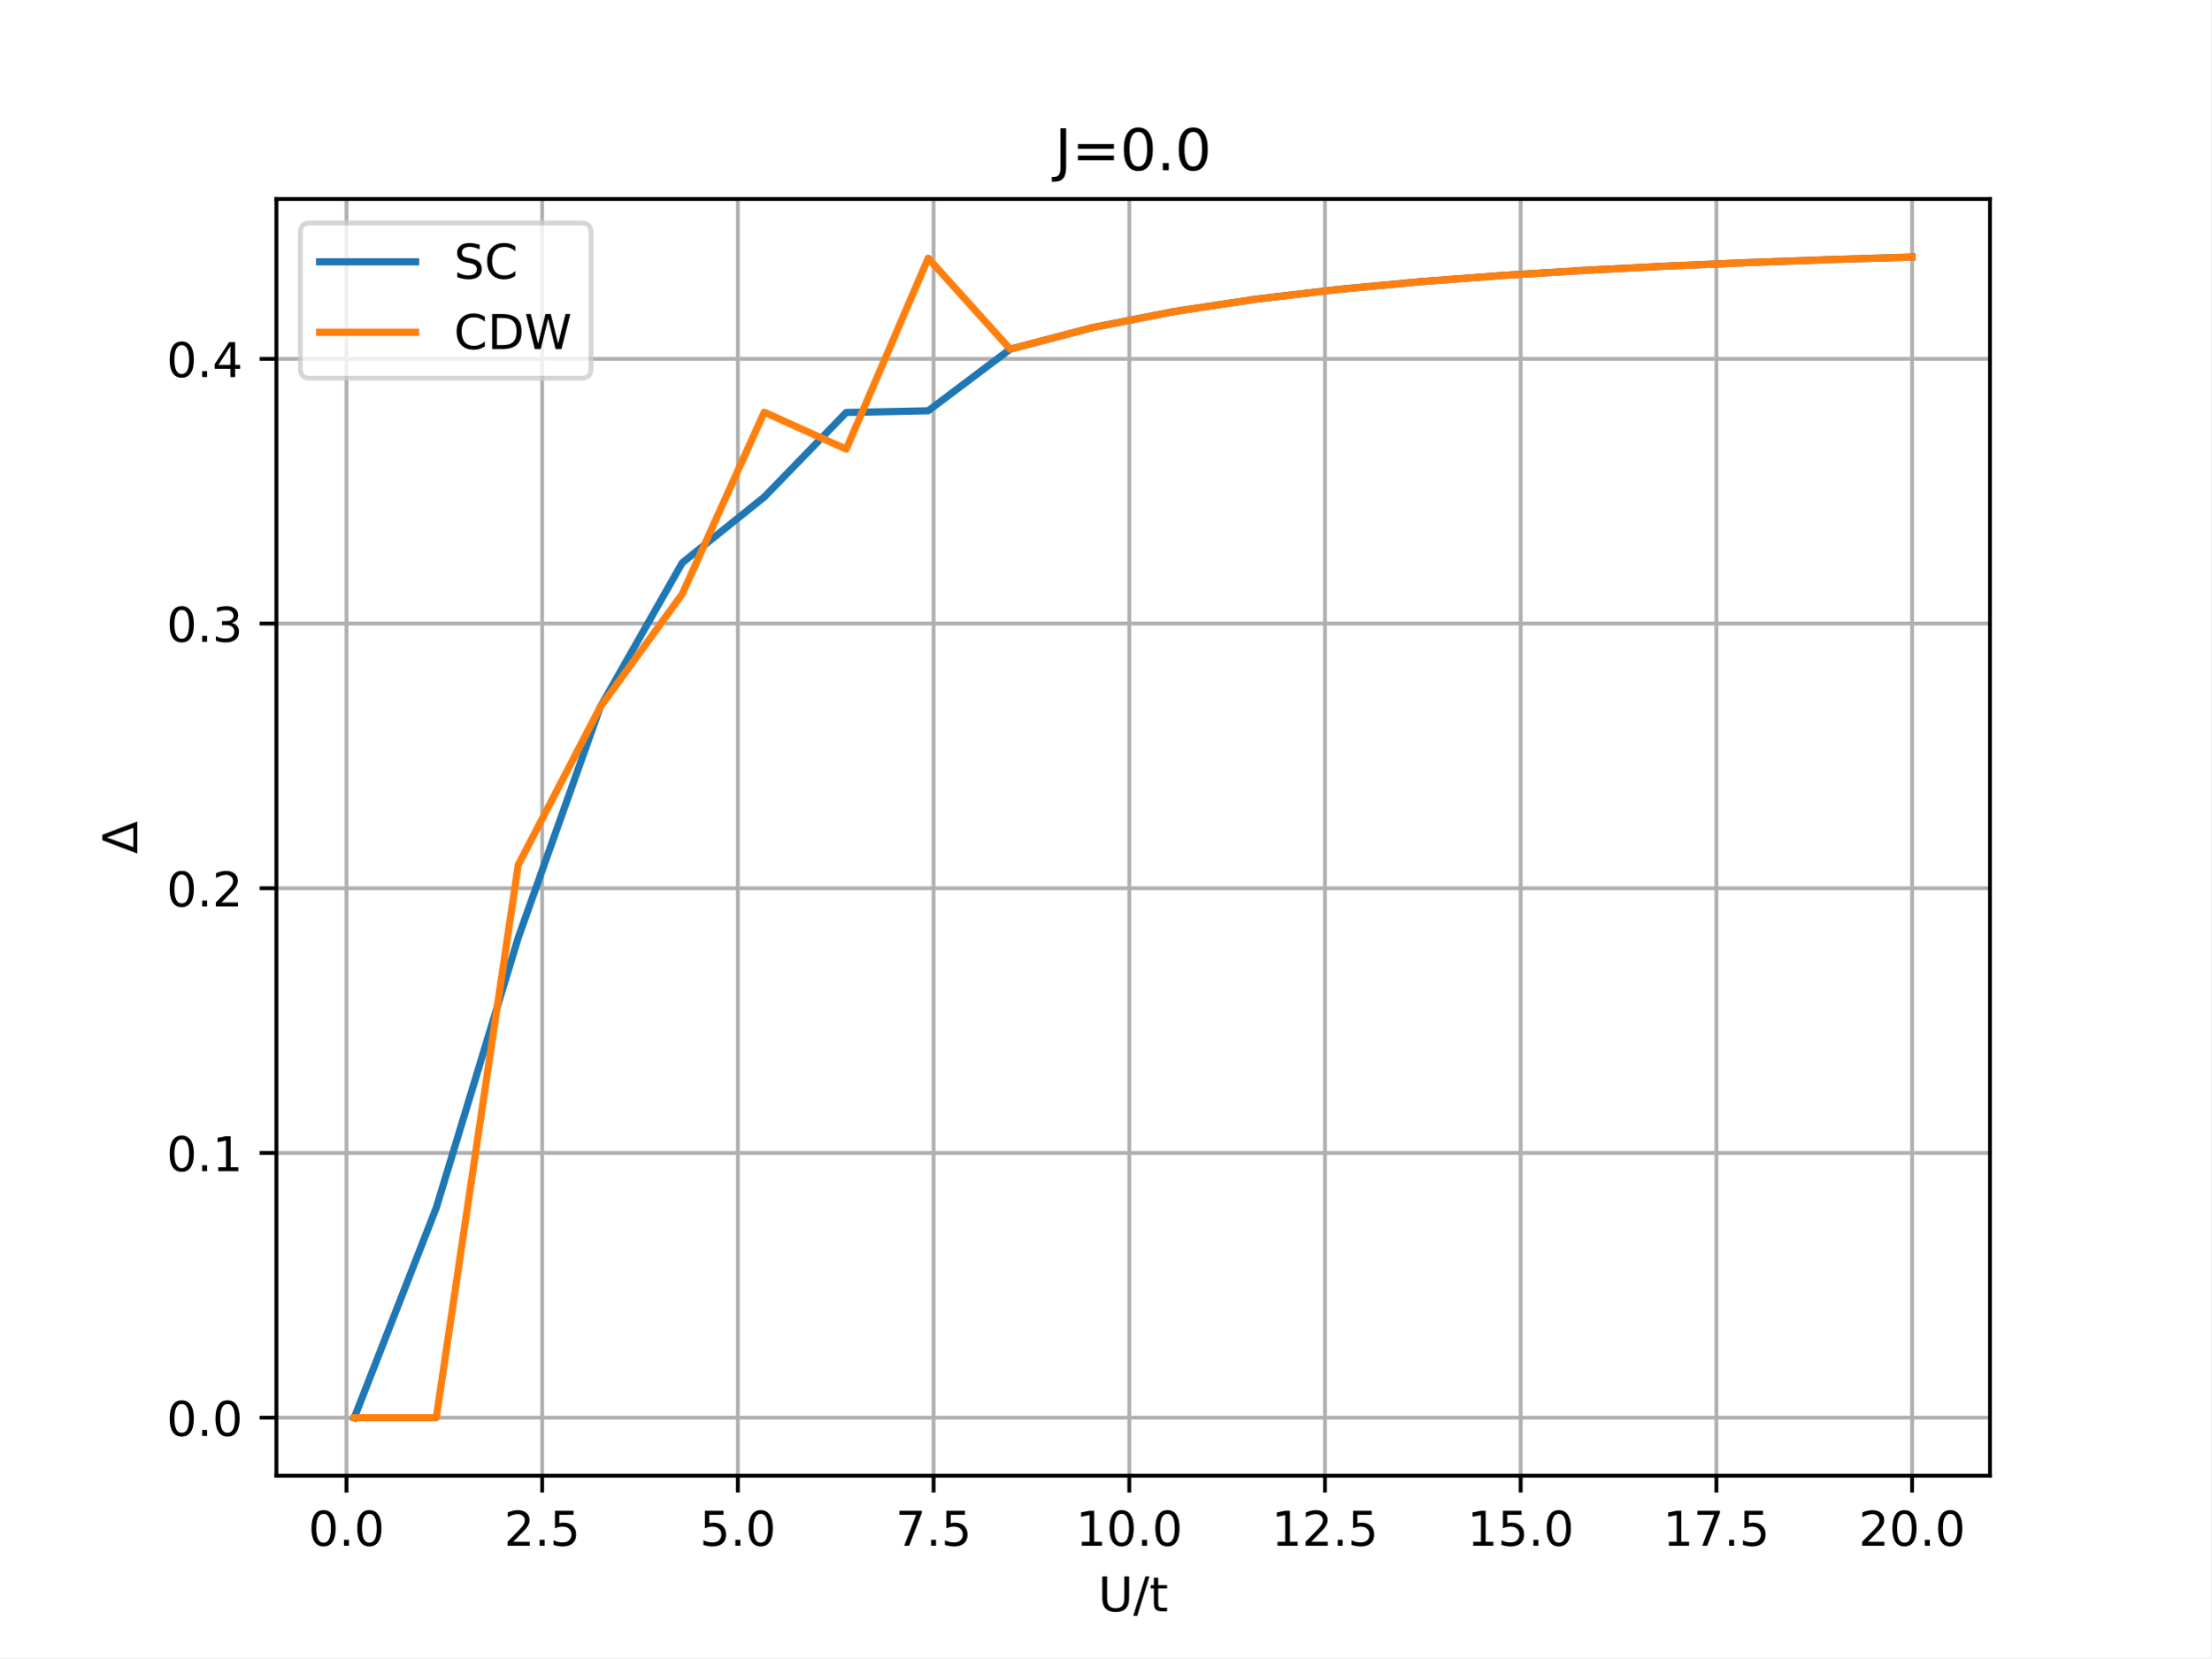
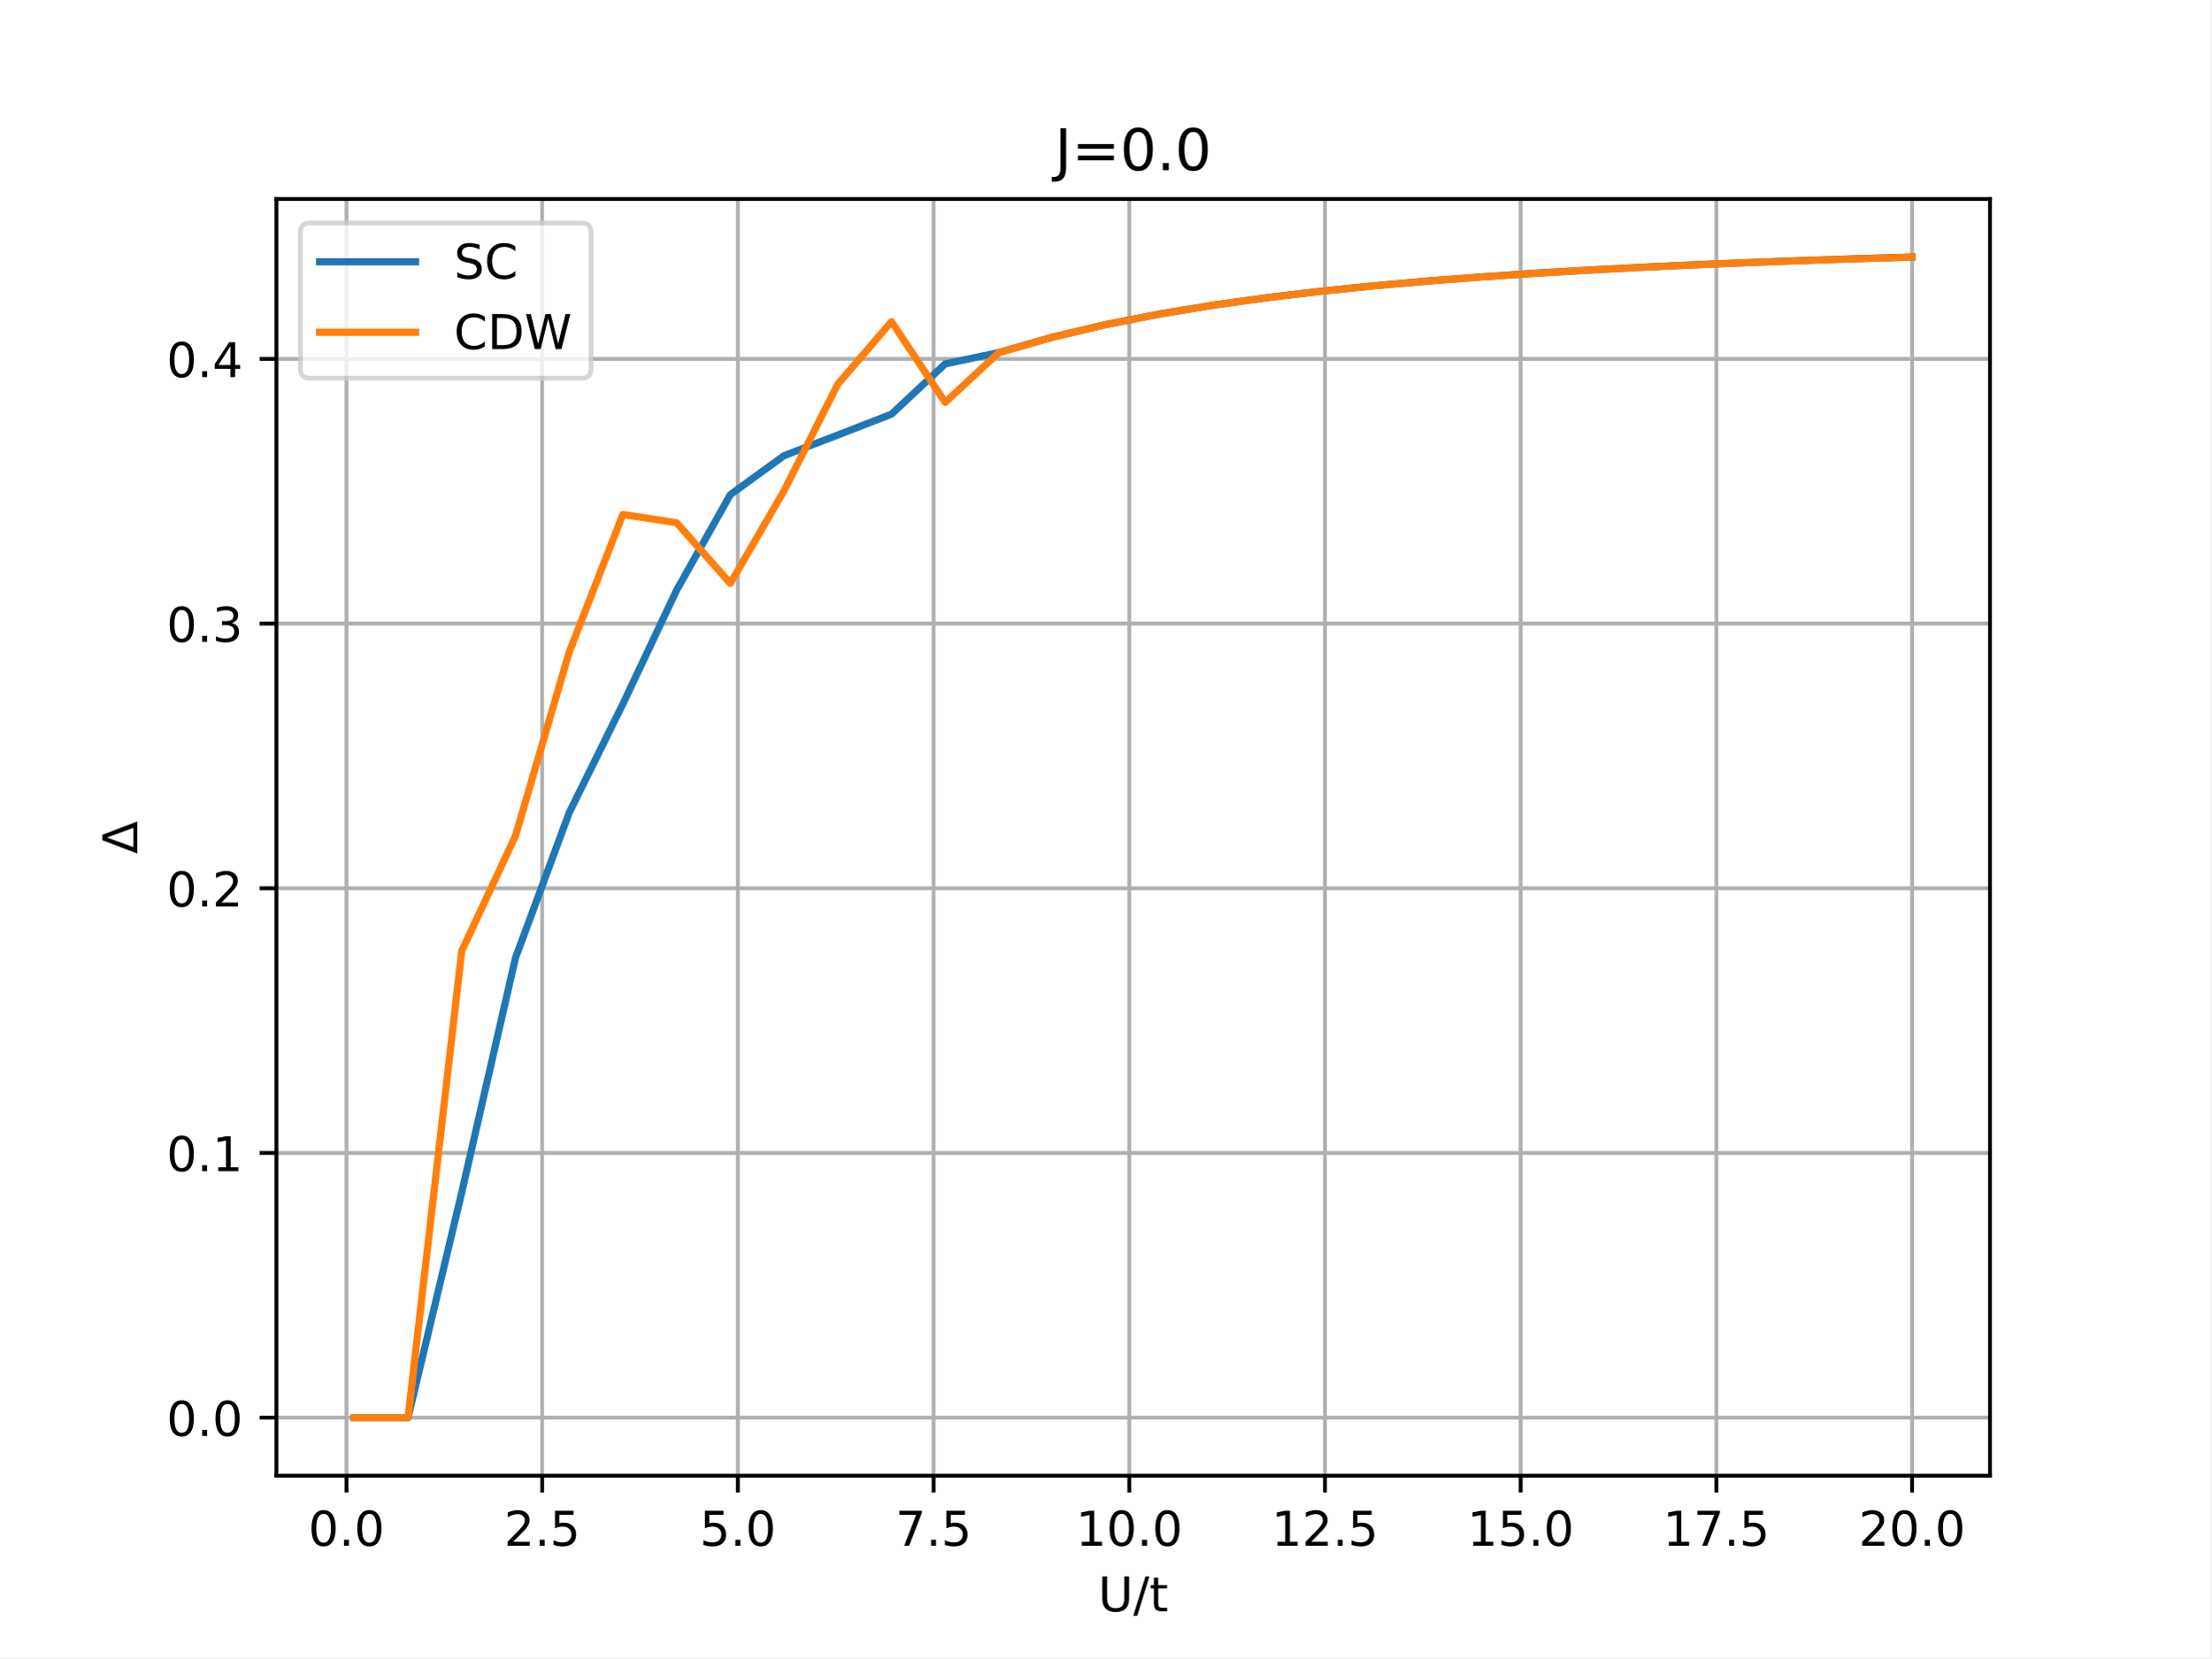
<svg xmlns="http://www.w3.org/2000/svg" xmlns:xlink="http://www.w3.org/1999/xlink" width="460.8pt" height="345.6pt" viewBox="0 0 460.8 345.6" version="1.1">
  <defs>
    <style type="text/css">*{stroke-linejoin: round; stroke-linecap: butt}</style>
  </defs>
  <g id="figure_1">
    <g id="patch_1">
      <path d="M 0 345.6  L 460.8 345.6  L 460.8 0  L 0 0  z " style="fill: #ffffff" />
    </g>
    <g id="axes_1">
      <g id="patch_2">
        <path d="M 57.6 307.584  L 414.72 307.584  L 414.72 41.472  L 57.6 41.472  z " style="fill: #ffffff" />
      </g>
      <g id="matplotlib.axis_1">
        <g id="xtick_1">
          <g id="line2d_1">
-             <path d="M 72.201 307.584  L 72.201 41.472  " clip-path="url(#p10f9e022a6)" style="fill: none; stroke: #b0b0b0; stroke-width: 0.8; stroke-linecap: square" />
+             <path d="M 72.201 307.584  L 72.201 41.472  " clip-path="url(#p43e8c52d1d)" style="fill: none; stroke: #b0b0b0; stroke-width: 0.8; stroke-linecap: square" />
          </g>
          <g id="line2d_2">
            <defs>
-               <path id="m7eb12f79e3" d="M 0 0  L 0 3.5  " style="stroke: #000000; stroke-width: 0.8" />
-             </defs>
-             <g>
-               <use xlink:href="#m7eb12f79e3" x="72.201" y="307.584" style="stroke: #000000; stroke-width: 0.8" />
+               <path id="m3a9fba9ed5" d="M 0 0  L 0 3.5  " style="stroke: #000000; stroke-width: 0.8" />
+             </defs>
+             <g>
+               <use xlink:href="#m3a9fba9ed5" x="72.201" y="307.584" style="stroke: #000000; stroke-width: 0.8" />
            </g>
          </g>
          <g id="text_1">
            <g transform="translate(64.24974 322.1824)scale(0.1 -0.1)">
              <defs>
                <path id="DejaVuSans-30" d="M 2034 4250  Q 1547 4250 1301 3770  Q 1056 3291 1056 2328  Q 1056 1369 1301 889  Q 1547 409 2034 409  Q 2525 409 2770 889  Q 3016 1369 3016 2328  Q 3016 3291 2770 3770  Q 2525 4250 2034 4250  z M 2034 4750  Q 2819 4750 3233 4129  Q 3647 3509 3647 2328  Q 3647 1150 3233 529  Q 2819 -91 2034 -91  Q 1250 -91 836 529  Q 422 1150 422 2328  Q 422 3509 836 4129  Q 1250 4750 2034 4750  z " transform="scale(0.015625)" />
                <path id="DejaVuSans-2e" d="M 684 794  L 1344 794  L 1344 0  L 684 0  L 684 794  z " transform="scale(0.015625)" />
              </defs>
              <use xlink:href="#DejaVuSans-30" />
              <use xlink:href="#DejaVuSans-2e" x="63.623" />
              <use xlink:href="#DejaVuSans-30" x="95.41" />
            </g>
          </g>
        </g>
        <g id="xtick_2">
          <g id="line2d_3">
-             <path d="M 112.987 307.584  L 112.987 41.472  " clip-path="url(#p10f9e022a6)" style="fill: none; stroke: #b0b0b0; stroke-width: 0.8; stroke-linecap: square" />
+             <path d="M 112.987 307.584  L 112.987 41.472  " clip-path="url(#p43e8c52d1d)" style="fill: none; stroke: #b0b0b0; stroke-width: 0.8; stroke-linecap: square" />
          </g>
          <g id="line2d_4">
            <g>
-               <use xlink:href="#m7eb12f79e3" x="112.987" y="307.584" style="stroke: #000000; stroke-width: 0.8" />
+               <use xlink:href="#m3a9fba9ed5" x="112.987" y="307.584" style="stroke: #000000; stroke-width: 0.8" />
            </g>
          </g>
          <g id="text_2">
            <g transform="translate(105.0355 322.1824)scale(0.1 -0.1)">
              <defs>
                <path id="DejaVuSans-32" d="M 1228 531  L 3431 531  L 3431 0  L 469 0  L 469 531  Q 828 903 1448 1529  Q 2069 2156 2228 2338  Q 2531 2678 2651 2914  Q 2772 3150 2772 3378  Q 2772 3750 2511 3984  Q 2250 4219 1831 4219  Q 1534 4219 1204 4116  Q 875 4013 500 3803  L 500 4441  Q 881 4594 1212 4672  Q 1544 4750 1819 4750  Q 2544 4750 2975 4387  Q 3406 4025 3406 3419  Q 3406 3131 3298 2873  Q 3191 2616 2906 2266  Q 2828 2175 2409 1742  Q 1991 1309 1228 531  z " transform="scale(0.015625)" />
                <path id="DejaVuSans-35" d="M 691 4666  L 3169 4666  L 3169 4134  L 1269 4134  L 1269 2991  Q 1406 3038 1543 3061  Q 1681 3084 1819 3084  Q 2600 3084 3056 2656  Q 3513 2228 3513 1497  Q 3513 744 3044 326  Q 2575 -91 1722 -91  Q 1428 -91 1123 -41  Q 819 9 494 109  L 494 744  Q 775 591 1075 516  Q 1375 441 1709 441  Q 2250 441 2565 725  Q 2881 1009 2881 1497  Q 2881 1984 2565 2268  Q 2250 2553 1709 2553  Q 1456 2553 1204 2497  Q 953 2441 691 2322  L 691 4666  z " transform="scale(0.015625)" />
              </defs>
              <use xlink:href="#DejaVuSans-32" />
              <use xlink:href="#DejaVuSans-2e" x="63.623" />
              <use xlink:href="#DejaVuSans-35" x="95.41" />
            </g>
          </g>
        </g>
        <g id="xtick_3">
          <g id="line2d_5">
-             <path d="M 153.773 307.584  L 153.773 41.472  " clip-path="url(#p10f9e022a6)" style="fill: none; stroke: #b0b0b0; stroke-width: 0.8; stroke-linecap: square" />
+             <path d="M 153.773 307.584  L 153.773 41.472  " clip-path="url(#p43e8c52d1d)" style="fill: none; stroke: #b0b0b0; stroke-width: 0.8; stroke-linecap: square" />
          </g>
          <g id="line2d_6">
            <g>
-               <use xlink:href="#m7eb12f79e3" x="153.773" y="307.584" style="stroke: #000000; stroke-width: 0.8" />
+               <use xlink:href="#m3a9fba9ed5" x="153.773" y="307.584" style="stroke: #000000; stroke-width: 0.8" />
            </g>
          </g>
          <g id="text_3">
            <g transform="translate(145.8212 322.1824)scale(0.1 -0.1)">
              <use xlink:href="#DejaVuSans-35" />
              <use xlink:href="#DejaVuSans-2e" x="63.623" />
              <use xlink:href="#DejaVuSans-30" x="95.41" />
            </g>
          </g>
        </g>
        <g id="xtick_4">
          <g id="line2d_7">
-             <path d="M 194.559 307.584  L 194.559 41.472  " clip-path="url(#p10f9e022a6)" style="fill: none; stroke: #b0b0b0; stroke-width: 0.8; stroke-linecap: square" />
+             <path d="M 194.559 307.584  L 194.559 41.472  " clip-path="url(#p43e8c52d1d)" style="fill: none; stroke: #b0b0b0; stroke-width: 0.8; stroke-linecap: square" />
          </g>
          <g id="line2d_8">
            <g>
-               <use xlink:href="#m7eb12f79e3" x="194.559" y="307.584" style="stroke: #000000; stroke-width: 0.8" />
+               <use xlink:href="#m3a9fba9ed5" x="194.559" y="307.584" style="stroke: #000000; stroke-width: 0.8" />
            </g>
          </g>
          <g id="text_4">
            <g transform="translate(186.607 322.1824)scale(0.1 -0.1)">
              <defs>
                <path id="DejaVuSans-37" d="M 525 4666  L 3525 4666  L 3525 4397  L 1831 0  L 1172 0  L 2766 4134  L 525 4134  L 525 4666  z " transform="scale(0.015625)" />
              </defs>
              <use xlink:href="#DejaVuSans-37" />
              <use xlink:href="#DejaVuSans-2e" x="63.623" />
              <use xlink:href="#DejaVuSans-35" x="95.41" />
            </g>
          </g>
        </g>
        <g id="xtick_5">
          <g id="line2d_9">
-             <path d="M 235.344 307.584  L 235.344 41.472  " clip-path="url(#p10f9e022a6)" style="fill: none; stroke: #b0b0b0; stroke-width: 0.8; stroke-linecap: square" />
+             <path d="M 235.344 307.584  L 235.344 41.472  " clip-path="url(#p43e8c52d1d)" style="fill: none; stroke: #b0b0b0; stroke-width: 0.8; stroke-linecap: square" />
          </g>
          <g id="line2d_10">
            <g>
-               <use xlink:href="#m7eb12f79e3" x="235.344" y="307.584" style="stroke: #000000; stroke-width: 0.8" />
+               <use xlink:href="#m3a9fba9ed5" x="235.344" y="307.584" style="stroke: #000000; stroke-width: 0.8" />
            </g>
          </g>
          <g id="text_5">
            <g transform="translate(224.2115 322.1824)scale(0.1 -0.1)">
              <defs>
                <path id="DejaVuSans-31" d="M 794 531  L 1825 531  L 1825 4091  L 703 3866  L 703 4441  L 1819 4666  L 2450 4666  L 2450 531  L 3481 531  L 3481 0  L 794 0  L 794 531  z " transform="scale(0.015625)" />
              </defs>
              <use xlink:href="#DejaVuSans-31" />
              <use xlink:href="#DejaVuSans-30" x="63.623" />
              <use xlink:href="#DejaVuSans-2e" x="127.246" />
              <use xlink:href="#DejaVuSans-30" x="159.033" />
            </g>
          </g>
        </g>
        <g id="xtick_6">
          <g id="line2d_11">
-             <path d="M 276.13 307.584  L 276.13 41.472  " clip-path="url(#p10f9e022a6)" style="fill: none; stroke: #b0b0b0; stroke-width: 0.8; stroke-linecap: square" />
+             <path d="M 276.13 307.584  L 276.13 41.472  " clip-path="url(#p43e8c52d1d)" style="fill: none; stroke: #b0b0b0; stroke-width: 0.8; stroke-linecap: square" />
          </g>
          <g id="line2d_12">
            <g>
-               <use xlink:href="#m7eb12f79e3" x="276.13" y="307.584" style="stroke: #000000; stroke-width: 0.8" />
+               <use xlink:href="#m3a9fba9ed5" x="276.13" y="307.584" style="stroke: #000000; stroke-width: 0.8" />
            </g>
          </g>
          <g id="text_6">
            <g transform="translate(264.9972 322.1824)scale(0.1 -0.1)">
              <use xlink:href="#DejaVuSans-31" />
              <use xlink:href="#DejaVuSans-32" x="63.623" />
              <use xlink:href="#DejaVuSans-2e" x="127.246" />
              <use xlink:href="#DejaVuSans-35" x="159.033" />
            </g>
          </g>
        </g>
        <g id="xtick_7">
          <g id="line2d_13">
-             <path d="M 316.916 307.584  L 316.916 41.472  " clip-path="url(#p10f9e022a6)" style="fill: none; stroke: #b0b0b0; stroke-width: 0.8; stroke-linecap: square" />
+             <path d="M 316.916 307.584  L 316.916 41.472  " clip-path="url(#p43e8c52d1d)" style="fill: none; stroke: #b0b0b0; stroke-width: 0.8; stroke-linecap: square" />
          </g>
          <g id="line2d_14">
            <g>
-               <use xlink:href="#m7eb12f79e3" x="316.916" y="307.584" style="stroke: #000000; stroke-width: 0.8" />
+               <use xlink:href="#m3a9fba9ed5" x="316.916" y="307.584" style="stroke: #000000; stroke-width: 0.8" />
            </g>
          </g>
          <g id="text_7">
            <g transform="translate(305.783 322.1824)scale(0.1 -0.1)">
              <use xlink:href="#DejaVuSans-31" />
              <use xlink:href="#DejaVuSans-35" x="63.623" />
              <use xlink:href="#DejaVuSans-2e" x="127.246" />
              <use xlink:href="#DejaVuSans-30" x="159.033" />
            </g>
          </g>
        </g>
        <g id="xtick_8">
          <g id="line2d_15">
-             <path d="M 357.702 307.584  L 357.702 41.472  " clip-path="url(#p10f9e022a6)" style="fill: none; stroke: #b0b0b0; stroke-width: 0.8; stroke-linecap: square" />
+             <path d="M 357.702 307.584  L 357.702 41.472  " clip-path="url(#p43e8c52d1d)" style="fill: none; stroke: #b0b0b0; stroke-width: 0.8; stroke-linecap: square" />
          </g>
          <g id="line2d_16">
            <g>
-               <use xlink:href="#m7eb12f79e3" x="357.702" y="307.584" style="stroke: #000000; stroke-width: 0.8" />
+               <use xlink:href="#m3a9fba9ed5" x="357.702" y="307.584" style="stroke: #000000; stroke-width: 0.8" />
            </g>
          </g>
          <g id="text_8">
            <g transform="translate(346.5687 322.1824)scale(0.1 -0.1)">
              <use xlink:href="#DejaVuSans-31" />
              <use xlink:href="#DejaVuSans-37" x="63.623" />
              <use xlink:href="#DejaVuSans-2e" x="127.246" />
              <use xlink:href="#DejaVuSans-35" x="159.033" />
            </g>
          </g>
        </g>
        <g id="xtick_9">
          <g id="line2d_17">
-             <path d="M 398.487 307.584  L 398.487 41.472  " clip-path="url(#p10f9e022a6)" style="fill: none; stroke: #b0b0b0; stroke-width: 0.8; stroke-linecap: square" />
+             <path d="M 398.487 307.584  L 398.487 41.472  " clip-path="url(#p43e8c52d1d)" style="fill: none; stroke: #b0b0b0; stroke-width: 0.8; stroke-linecap: square" />
          </g>
          <g id="line2d_18">
            <g>
-               <use xlink:href="#m7eb12f79e3" x="398.487" y="307.584" style="stroke: #000000; stroke-width: 0.8" />
+               <use xlink:href="#m3a9fba9ed5" x="398.487" y="307.584" style="stroke: #000000; stroke-width: 0.8" />
            </g>
          </g>
          <g id="text_9">
            <g transform="translate(387.3545 322.1824)scale(0.1 -0.1)">
              <use xlink:href="#DejaVuSans-32" />
              <use xlink:href="#DejaVuSans-30" x="63.623" />
              <use xlink:href="#DejaVuSans-2e" x="127.246" />
              <use xlink:href="#DejaVuSans-30" x="159.033" />
            </g>
          </g>
        </g>
        <g id="text_10">
          <g transform="translate(228.8561 335.8606)scale(0.1 -0.1)">
            <defs>
              <path id="DejaVuSans-55" d="M 556 4666  L 1191 4666  L 1191 1831  Q 1191 1081 1462 751  Q 1734 422 2344 422  Q 2950 422 3222 751  Q 3494 1081 3494 1831  L 3494 4666  L 4128 4666  L 4128 1753  Q 4128 841 3676 375  Q 3225 -91 2344 -91  Q 1459 -91 1007 375  Q 556 841 556 1753  L 556 4666  z " transform="scale(0.015625)" />
              <path id="DejaVuSans-2f" d="M 1625 4666  L 2156 4666  L 531 -594  L 0 -594  L 1625 4666  z " transform="scale(0.015625)" />
              <path id="DejaVuSans-74" d="M 1172 4494  L 1172 3500  L 2356 3500  L 2356 3053  L 1172 3053  L 1172 1153  Q 1172 725 1289 603  Q 1406 481 1766 481  L 2356 481  L 2356 0  L 1766 0  Q 1100 0 847 248  Q 594 497 594 1153  L 594 3053  L 172 3053  L 172 3500  L 594 3500  L 594 4494  L 1172 4494  z " transform="scale(0.015625)" />
            </defs>
            <use xlink:href="#DejaVuSans-55" />
            <use xlink:href="#DejaVuSans-2f" x="73.193" />
            <use xlink:href="#DejaVuSans-74" x="106.885" />
          </g>
        </g>
      </g>
      <g id="matplotlib.axis_2">
        <g id="ytick_1">
          <g id="line2d_19">
-             <path d="M 57.6 295.488  L 414.72 295.488  " clip-path="url(#p10f9e022a6)" style="fill: none; stroke: #b0b0b0; stroke-width: 0.8; stroke-linecap: square" />
+             <path d="M 57.6 295.488  L 414.72 295.488  " clip-path="url(#p43e8c52d1d)" style="fill: none; stroke: #b0b0b0; stroke-width: 0.8; stroke-linecap: square" />
          </g>
          <g id="line2d_20">
            <defs>
-               <path id="m449c26f975" d="M 0 0  L -3.5 0  " style="stroke: #000000; stroke-width: 0.8" />
-             </defs>
-             <g>
-               <use xlink:href="#m449c26f975" x="57.6" y="295.488" style="stroke: #000000; stroke-width: 0.8" />
+               <path id="mfca687de70" d="M 0 0  L -3.5 0  " style="stroke: #000000; stroke-width: 0.8" />
+             </defs>
+             <g>
+               <use xlink:href="#mfca687de70" x="57.6" y="295.488" style="stroke: #000000; stroke-width: 0.8" />
            </g>
          </g>
          <g id="text_11">
            <g transform="translate(34.69687 299.2872)scale(0.1 -0.1)">
              <use xlink:href="#DejaVuSans-30" />
              <use xlink:href="#DejaVuSans-2e" x="63.623" />
              <use xlink:href="#DejaVuSans-30" x="95.41" />
            </g>
          </g>
        </g>
        <g id="ytick_2">
          <g id="line2d_21">
-             <path d="M 57.6 240.314  L 414.72 240.314  " clip-path="url(#p10f9e022a6)" style="fill: none; stroke: #b0b0b0; stroke-width: 0.8; stroke-linecap: square" />
+             <path d="M 57.6 240.315  L 414.72 240.315  " clip-path="url(#p43e8c52d1d)" style="fill: none; stroke: #b0b0b0; stroke-width: 0.8; stroke-linecap: square" />
          </g>
          <g id="line2d_22">
            <g>
-               <use xlink:href="#m449c26f975" x="57.6" y="240.314" style="stroke: #000000; stroke-width: 0.8" />
+               <use xlink:href="#mfca687de70" x="57.6" y="240.315" style="stroke: #000000; stroke-width: 0.8" />
            </g>
          </g>
          <g id="text_12">
-             <g transform="translate(34.69687 244.1128)scale(0.1 -0.1)">
+             <g transform="translate(34.69687 244.1146)scale(0.1 -0.1)">
              <use xlink:href="#DejaVuSans-30" />
              <use xlink:href="#DejaVuSans-2e" x="63.623" />
              <use xlink:href="#DejaVuSans-31" x="95.41" />
            </g>
          </g>
        </g>
        <g id="ytick_3">
          <g id="line2d_23">
-             <path d="M 57.6 185.139  L 414.72 185.139  " clip-path="url(#p10f9e022a6)" style="fill: none; stroke: #b0b0b0; stroke-width: 0.8; stroke-linecap: square" />
+             <path d="M 57.6 185.143  L 414.72 185.143  " clip-path="url(#p43e8c52d1d)" style="fill: none; stroke: #b0b0b0; stroke-width: 0.8; stroke-linecap: square" />
          </g>
          <g id="line2d_24">
            <g>
-               <use xlink:href="#m449c26f975" x="57.6" y="185.139" style="stroke: #000000; stroke-width: 0.8" />
+               <use xlink:href="#mfca687de70" x="57.6" y="185.143" style="stroke: #000000; stroke-width: 0.8" />
            </g>
          </g>
          <g id="text_13">
-             <g transform="translate(34.69687 188.9384)scale(0.1 -0.1)">
+             <g transform="translate(34.69687 188.942)scale(0.1 -0.1)">
              <use xlink:href="#DejaVuSans-30" />
              <use xlink:href="#DejaVuSans-2e" x="63.623" />
              <use xlink:href="#DejaVuSans-32" x="95.41" />
            </g>
          </g>
        </g>
        <g id="ytick_4">
          <g id="line2d_25">
-             <path d="M 57.6 129.965  L 414.72 129.965  " clip-path="url(#p10f9e022a6)" style="fill: none; stroke: #b0b0b0; stroke-width: 0.8; stroke-linecap: square" />
+             <path d="M 57.6 129.97  L 414.72 129.97  " clip-path="url(#p43e8c52d1d)" style="fill: none; stroke: #b0b0b0; stroke-width: 0.8; stroke-linecap: square" />
          </g>
          <g id="line2d_26">
            <g>
-               <use xlink:href="#m449c26f975" x="57.6" y="129.965" style="stroke: #000000; stroke-width: 0.8" />
+               <use xlink:href="#mfca687de70" x="57.6" y="129.97" style="stroke: #000000; stroke-width: 0.8" />
            </g>
          </g>
          <g id="text_14">
-             <g transform="translate(34.69687 133.7639)scale(0.1 -0.1)">
+             <g transform="translate(34.69687 133.7694)scale(0.1 -0.1)">
              <defs>
                <path id="DejaVuSans-33" d="M 2597 2516  Q 3050 2419 3304 2112  Q 3559 1806 3559 1356  Q 3559 666 3084 287  Q 2609 -91 1734 -91  Q 1441 -91 1130 -33  Q 819 25 488 141  L 488 750  Q 750 597 1062 519  Q 1375 441 1716 441  Q 2309 441 2620 675  Q 2931 909 2931 1356  Q 2931 1769 2642 2001  Q 2353 2234 1838 2234  L 1294 2234  L 1294 2753  L 1863 2753  Q 2328 2753 2575 2939  Q 2822 3125 2822 3475  Q 2822 3834 2567 4026  Q 2313 4219 1838 4219  Q 1578 4219 1281 4162  Q 984 4106 628 3988  L 628 4550  Q 988 4650 1302 4700  Q 1616 4750 1894 4750  Q 2613 4750 3031 4423  Q 3450 4097 3450 3541  Q 3450 3153 3228 2886  Q 3006 2619 2597 2516  z " transform="scale(0.015625)" />
              </defs>
              <use xlink:href="#DejaVuSans-30" />
              <use xlink:href="#DejaVuSans-2e" x="63.623" />
              <use xlink:href="#DejaVuSans-33" x="95.41" />
            </g>
          </g>
        </g>
        <g id="ytick_5">
          <g id="line2d_27">
-             <path d="M 57.6 74.79  L 414.72 74.79  " clip-path="url(#p10f9e022a6)" style="fill: none; stroke: #b0b0b0; stroke-width: 0.8; stroke-linecap: square" />
+             <path d="M 57.6 74.798  L 414.72 74.798  " clip-path="url(#p43e8c52d1d)" style="fill: none; stroke: #b0b0b0; stroke-width: 0.8; stroke-linecap: square" />
          </g>
          <g id="line2d_28">
            <g>
-               <use xlink:href="#m449c26f975" x="57.6" y="74.79" style="stroke: #000000; stroke-width: 0.8" />
+               <use xlink:href="#mfca687de70" x="57.6" y="74.798" style="stroke: #000000; stroke-width: 0.8" />
            </g>
          </g>
          <g id="text_15">
-             <g transform="translate(34.69687 78.58952)scale(0.1 -0.1)">
+             <g transform="translate(34.69687 78.5968)scale(0.1 -0.1)">
              <defs>
                <path id="DejaVuSans-34" d="M 2419 4116  L 825 1625  L 2419 1625  L 2419 4116  z M 2253 4666  L 3047 4666  L 3047 1625  L 3713 1625  L 3713 1100  L 3047 1100  L 3047 0  L 2419 0  L 2419 1100  L 313 1100  L 313 1709  L 2253 4666  z " transform="scale(0.015625)" />
              </defs>
              <use xlink:href="#DejaVuSans-30" />
              <use xlink:href="#DejaVuSans-2e" x="63.623" />
              <use xlink:href="#DejaVuSans-34" x="95.41" />
            </g>
          </g>
        </g>
        <g id="text_16">
          <g transform="translate(28.61719 177.978)rotate(-90)scale(0.1 -0.1)">
            <defs>
              <path id="DejaVuSans-394" d="M 2188 4044  L 906 525  L 3472 525  L 2188 4044  z M 50 0  L 1831 4666  L 2547 4666  L 4325 0  L 50 0  z " transform="scale(0.015625)" />
            </defs>
            <use xlink:href="#DejaVuSans-394" transform="translate(0 0.09375)" />
          </g>
        </g>
      </g>
      <g id="line2d_29">
-         <path d="M 73.833 295.488  L 90.92 251.725  L 108.007 195.421  L 125.094 147.358  L 142.181 117.299  L 159.268 103.595  L 176.355 85.971  L 193.442 85.619  L 210.529 72.768  L 227.616 68.288  L 244.704 64.923  L 261.791 62.34  L 278.878 60.319  L 295.965 58.71  L 313.052 57.409  L 330.139 56.345  L 347.226 55.463  L 364.313 54.724  L 381.4 54.1  L 398.487 53.568  " clip-path="url(#p10f9e022a6)" style="fill: none; stroke: #1f77b4; stroke-width: 1.5; stroke-linecap: square" />
+         <path d="M 73.833 295.488  L 85.028 295.488  L 96.223 248.526  L 107.418 199.672  L 118.613 169.409  L 129.808 146.718  L 141.003 123.014  L 152.198 103.097  L 163.393 94.969  L 174.588 90.669  L 185.783 86.319  L 196.978 75.836  L 208.173 73.47  L 219.368 70.26  L 230.563 67.618  L 241.757 65.422  L 252.952 63.579  L 264.147 62.019  L 275.342 60.688  L 286.537 59.544  L 297.732 58.554  L 308.927 57.693  L 320.122 56.938  L 331.317 56.274  L 342.512 55.687  L 353.707 55.165  L 364.902 54.699  L 376.097 54.282  L 387.292 53.907  L 398.487 53.568  " clip-path="url(#p43e8c52d1d)" style="fill: none; stroke: #1f77b4; stroke-width: 1.5; stroke-linecap: square" />
      </g>
      <g id="line2d_30">
-         <path d="M 73.833 295.488  L 90.92 295.488  L 108.007 180.26  L 125.094 147.358  L 142.181 123.802  L 159.268 85.909  L 176.355 93.618  L 193.442 53.821  L 210.529 72.768  L 227.616 68.288  L 244.704 64.923  L 261.791 62.34  L 278.878 60.319  L 295.965 58.709  L 313.052 57.409  L 330.139 56.345  L 347.226 55.463  L 364.313 54.724  L 381.4 54.1  L 398.487 53.568  " clip-path="url(#p10f9e022a6)" style="fill: none; stroke: #ff7f0e; stroke-width: 1.5; stroke-linecap: square" />
+         <path d="M 73.833 295.488  L 85.028 295.488  L 96.223 198.21  L 107.418 174.234  L 118.613 135.936  L 129.808 107.222  L 141.003 108.954  L 152.198 121.596  L 163.393 102.287  L 174.588 80.084  L 185.783 67.041  L 196.978 83.853  L 208.173 73.47  L 219.368 70.26  L 230.563 67.618  L 241.757 65.421  L 252.952 63.578  L 264.147 62.019  L 275.342 60.688  L 286.537 59.544  L 297.732 58.554  L 308.927 57.693  L 320.122 56.938  L 331.317 56.274  L 342.512 55.687  L 353.707 55.165  L 364.902 54.699  L 376.097 54.282  L 387.292 53.907  L 398.487 53.568  " clip-path="url(#p43e8c52d1d)" style="fill: none; stroke: #ff7f0e; stroke-width: 1.5; stroke-linecap: square" />
      </g>
      <g id="patch_3">
        <path d="M 57.6 307.584  L 57.6 41.472  " style="fill: none; stroke: #000000; stroke-width: 0.8; stroke-linejoin: miter; stroke-linecap: square" />
      </g>
      <g id="patch_4">
        <path d="M 414.72 307.584  L 414.72 41.472  " style="fill: none; stroke: #000000; stroke-width: 0.8; stroke-linejoin: miter; stroke-linecap: square" />
      </g>
      <g id="patch_5">
        <path d="M 57.6 307.584  L 414.72 307.584  " style="fill: none; stroke: #000000; stroke-width: 0.8; stroke-linejoin: miter; stroke-linecap: square" />
      </g>
      <g id="patch_6">
        <path d="M 57.6 41.472  L 414.72 41.472  " style="fill: none; stroke: #000000; stroke-width: 0.8; stroke-linejoin: miter; stroke-linecap: square" />
      </g>
      <g id="text_17">
        <g transform="translate(219.8203 35.472)scale(0.12 -0.12)">
          <defs>
            <path id="DejaVuSans-4a" d="M 628 4666  L 1259 4666  L 1259 325  Q 1259 -519 939 -900  Q 619 -1281 -91 -1281  L -331 -1281  L -331 -750  L -134 -750  Q 284 -750 456 -515  Q 628 -281 628 325  L 628 4666  z " transform="scale(0.015625)" />
            <path id="DejaVuSans-3d" d="M 678 2906  L 4684 2906  L 4684 2381  L 678 2381  L 678 2906  z M 678 1631  L 4684 1631  L 4684 1100  L 678 1100  L 678 1631  z " transform="scale(0.015625)" />
          </defs>
          <use xlink:href="#DejaVuSans-4a" />
          <use xlink:href="#DejaVuSans-3d" x="29.492" />
          <use xlink:href="#DejaVuSans-30" x="113.281" />
          <use xlink:href="#DejaVuSans-2e" x="176.904" />
          <use xlink:href="#DejaVuSans-30" x="208.691" />
        </g>
      </g>
      <g id="legend_1">
        <g id="patch_7">
          <path d="M 64.6 78.828  L 121.17 78.828  Q 123.17 78.828 123.17 76.828  L 123.17 48.472  Q 123.17 46.472 121.17 46.472  L 64.6 46.472  Q 62.6 46.472 62.6 48.472  L 62.6 76.828  Q 62.6 78.828 64.6 78.828  z " style="fill: #ffffff; opacity: 0.8; stroke: #cccccc; stroke-linejoin: miter" />
        </g>
        <g id="line2d_31">
          <path d="M 66.6 54.57  L 76.6 54.57  L 86.6 54.57  " style="fill: none; stroke: #1f77b4; stroke-width: 1.5; stroke-linecap: square" />
        </g>
        <g id="text_18">
          <g transform="translate(94.6 58.07044)scale(0.1 -0.1)">
            <defs>
              <path id="DejaVuSans-53" d="M 3425 4513  L 3425 3897  Q 3066 4069 2747 4153  Q 2428 4238 2131 4238  Q 1616 4238 1336 4038  Q 1056 3838 1056 3469  Q 1056 3159 1242 3001  Q 1428 2844 1947 2747  L 2328 2669  Q 3034 2534 3370 2195  Q 3706 1856 3706 1288  Q 3706 609 3251 259  Q 2797 -91 1919 -91  Q 1588 -91 1214 -16  Q 841 59 441 206  L 441 856  Q 825 641 1194 531  Q 1563 422 1919 422  Q 2459 422 2753 634  Q 3047 847 3047 1241  Q 3047 1584 2836 1778  Q 2625 1972 2144 2069  L 1759 2144  Q 1053 2284 737 2584  Q 422 2884 422 3419  Q 422 4038 858 4394  Q 1294 4750 2059 4750  Q 2388 4750 2728 4690  Q 3069 4631 3425 4513  z " transform="scale(0.015625)" />
              <path id="DejaVuSans-43" d="M 4122 4306  L 4122 3641  Q 3803 3938 3442 4084  Q 3081 4231 2675 4231  Q 1875 4231 1450 3742  Q 1025 3253 1025 2328  Q 1025 1406 1450 917  Q 1875 428 2675 428  Q 3081 428 3442 575  Q 3803 722 4122 1019  L 4122 359  Q 3791 134 3420 21  Q 3050 -91 2638 -91  Q 1578 -91 968 557  Q 359 1206 359 2328  Q 359 3453 968 4101  Q 1578 4750 2638 4750  Q 3056 4750 3426 4639  Q 3797 4528 4122 4306  z " transform="scale(0.015625)" />
            </defs>
            <use xlink:href="#DejaVuSans-53" />
            <use xlink:href="#DejaVuSans-43" x="63.477" />
          </g>
        </g>
        <g id="line2d_32">
          <path d="M 66.6 69.249  L 76.6 69.249  L 86.6 69.249  " style="fill: none; stroke: #ff7f0e; stroke-width: 1.5; stroke-linecap: square" />
        </g>
        <g id="text_19">
          <g transform="translate(94.6 72.74856)scale(0.1 -0.1)">
            <defs>
              <path id="DejaVuSans-44" d="M 1259 4147  L 1259 519  L 2022 519  Q 2988 519 3436 956  Q 3884 1394 3884 2338  Q 3884 3275 3436 3711  Q 2988 4147 2022 4147  L 1259 4147  z M 628 4666  L 1925 4666  Q 3281 4666 3915 4102  Q 4550 3538 4550 2338  Q 4550 1131 3912 565  Q 3275 0 1925 0  L 628 0  L 628 4666  z " transform="scale(0.015625)" />
              <path id="DejaVuSans-57" d="M 213 4666  L 850 4666  L 1831 722  L 2809 4666  L 3519 4666  L 4500 722  L 5478 4666  L 6119 4666  L 4947 0  L 4153 0  L 3169 4050  L 2175 0  L 1381 0  L 213 4666  z " transform="scale(0.015625)" />
            </defs>
            <use xlink:href="#DejaVuSans-43" />
            <use xlink:href="#DejaVuSans-44" x="69.824" />
            <use xlink:href="#DejaVuSans-57" x="146.826" />
          </g>
        </g>
      </g>
    </g>
  </g>
  <defs>
-     <clipPath id="p10f9e022a6">
+     <clipPath id="p43e8c52d1d">
      <rect x="57.6" y="41.472" width="357.12" height="266.112" />
    </clipPath>
  </defs>
</svg>
